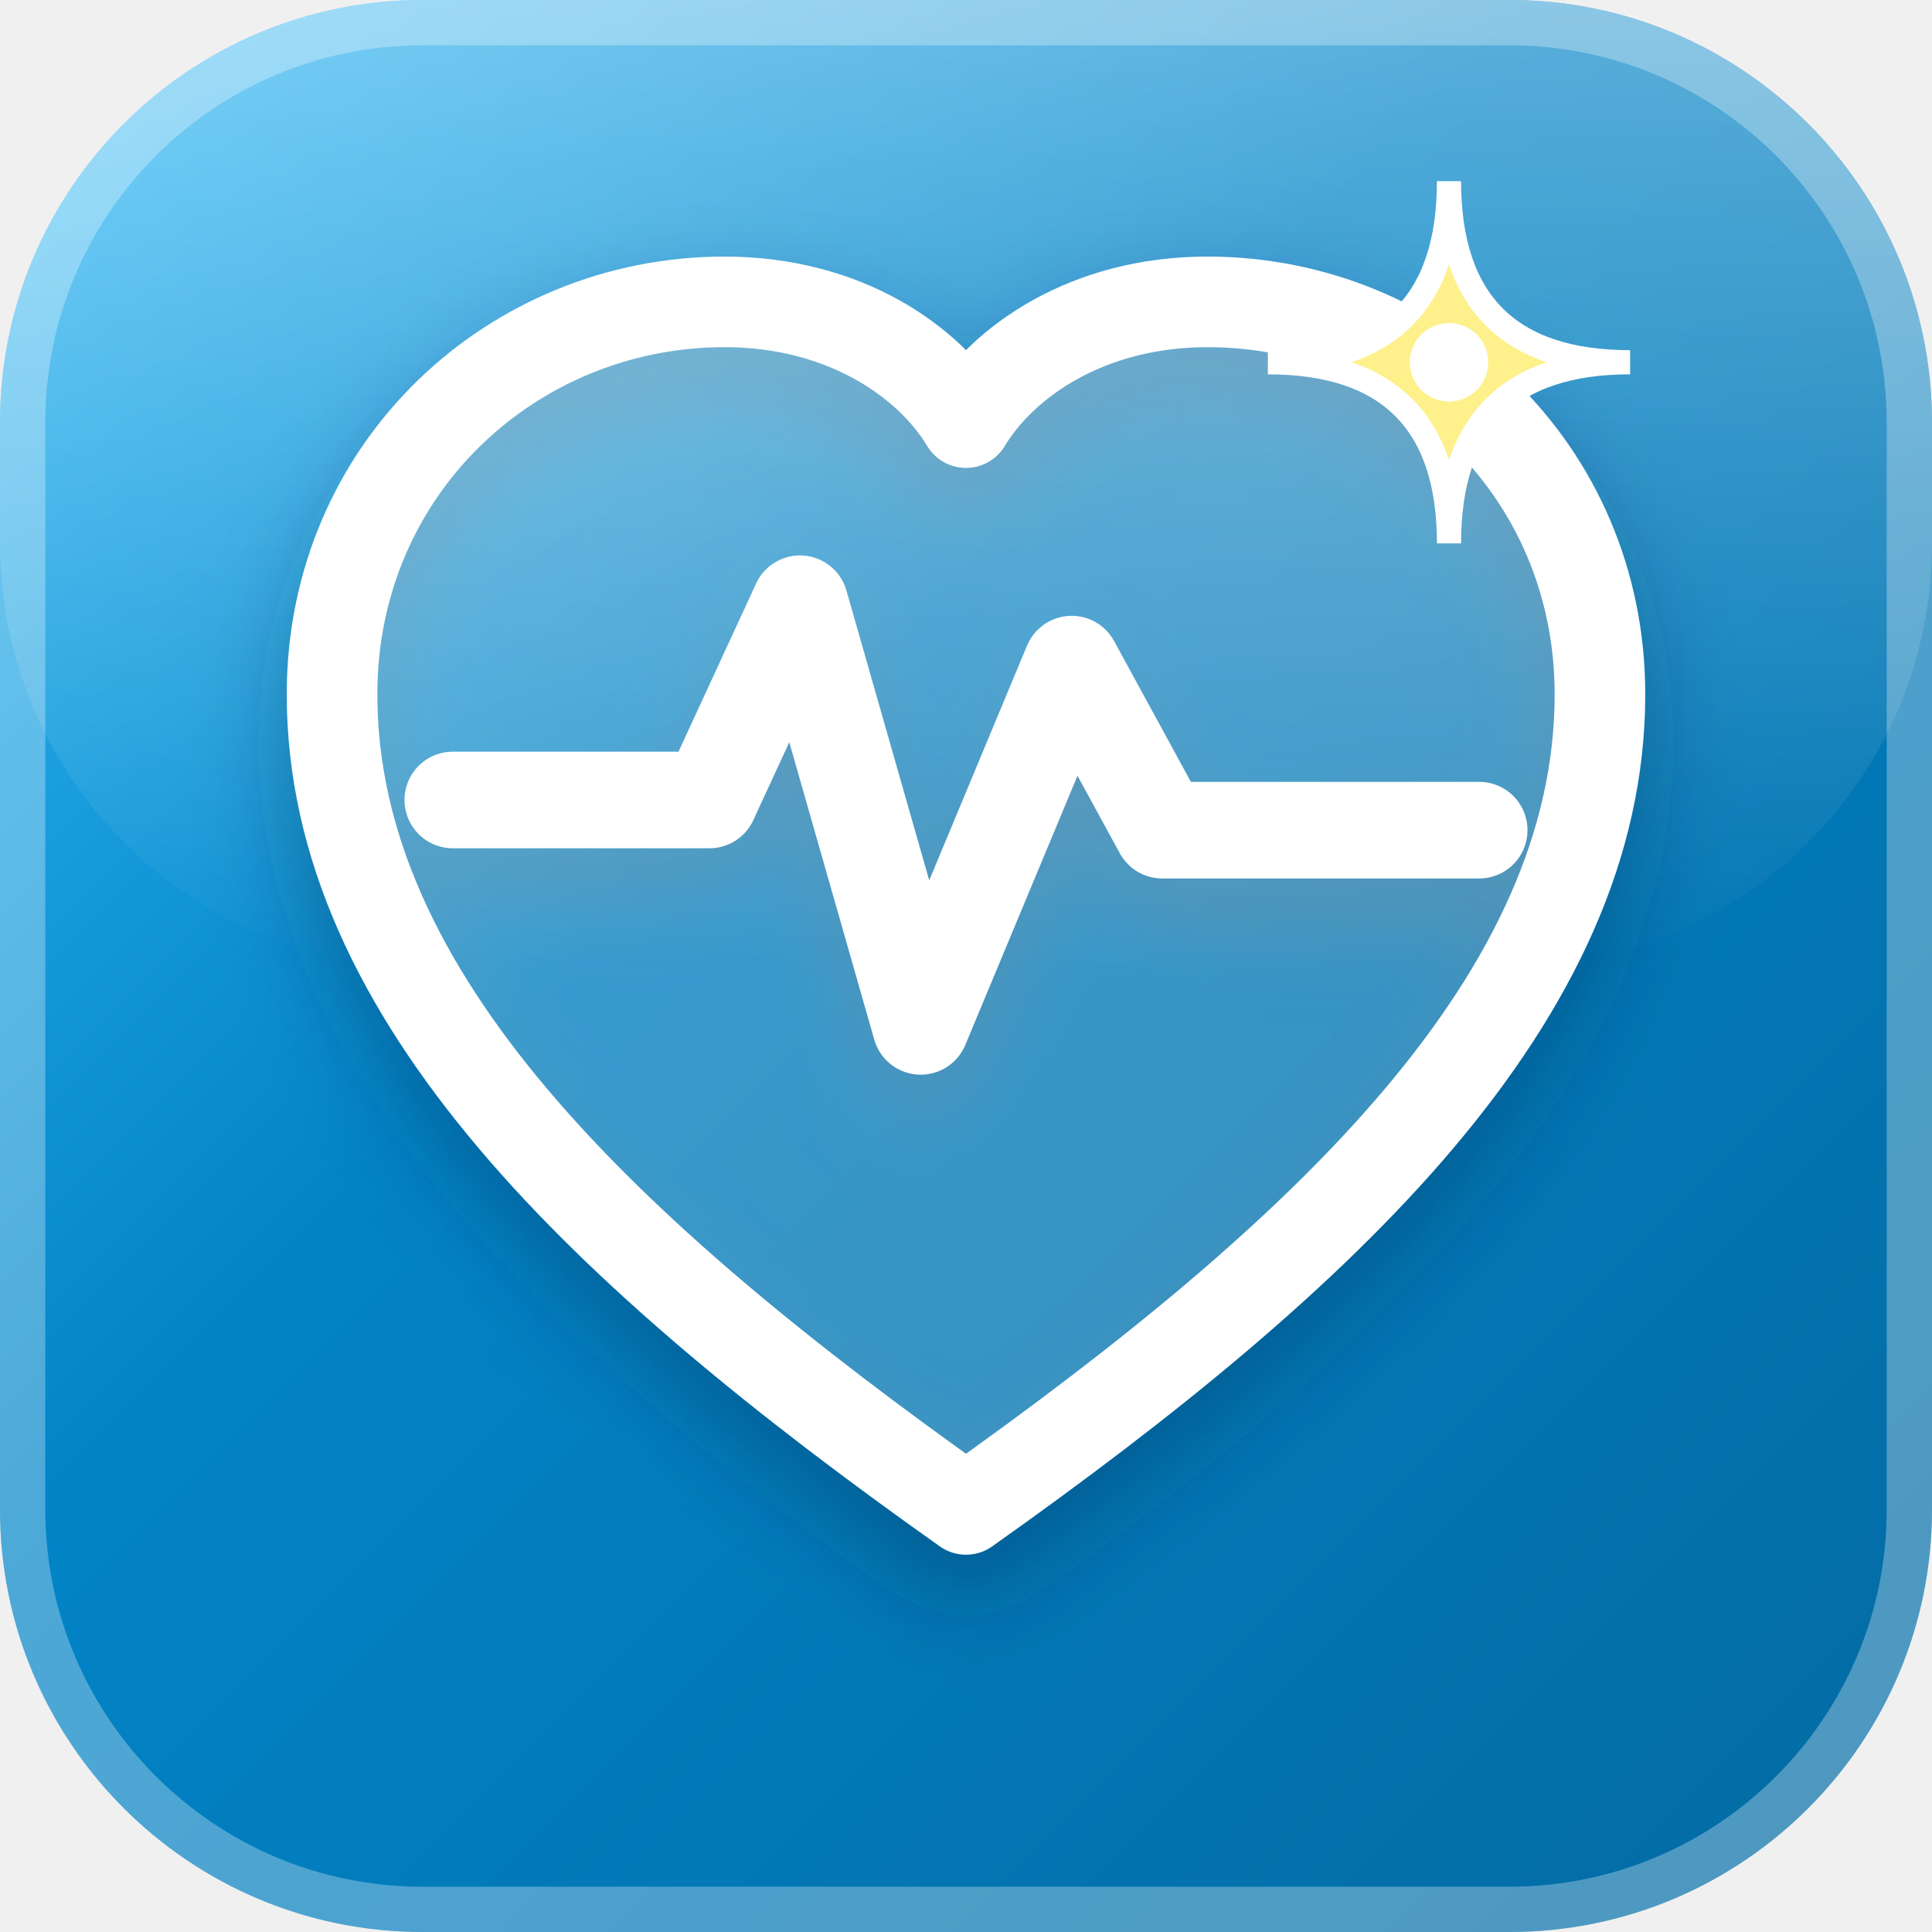
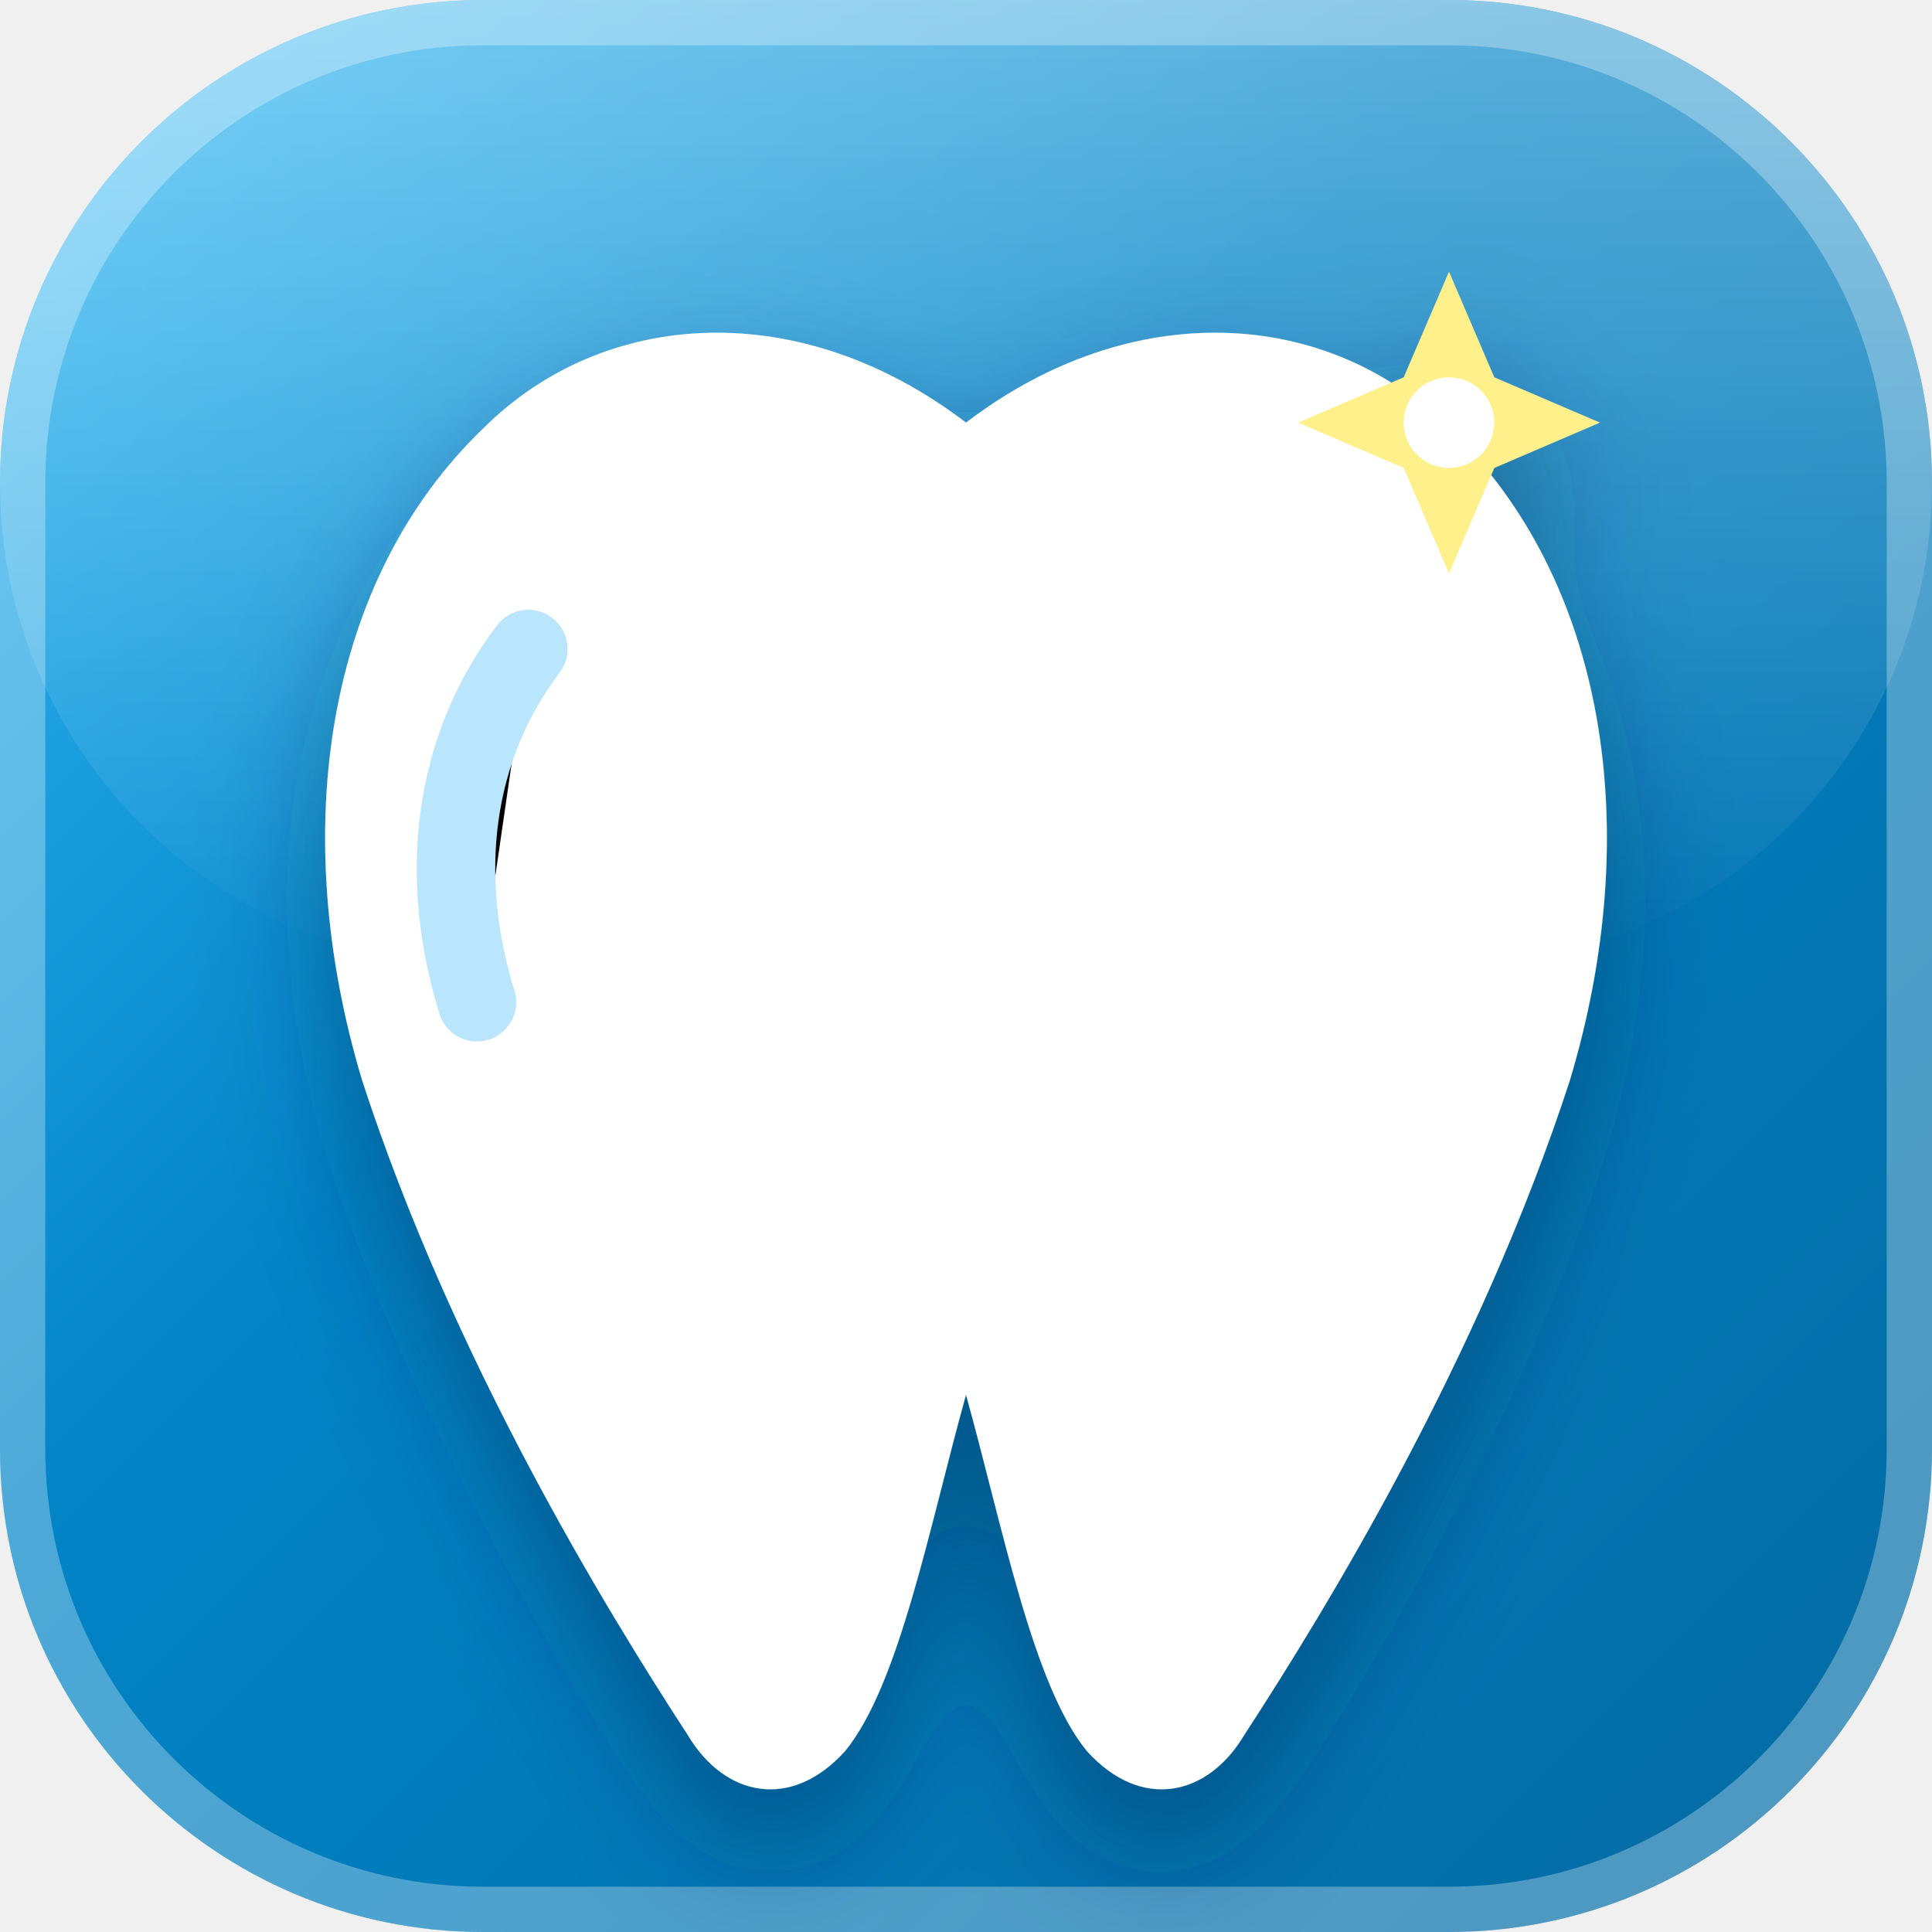
<svg xmlns="http://www.w3.org/2000/svg" viewBox="0 0 64 64" width="64" height="64">
  <defs>
    <linearGradient id="clinicGrad" x1="0%" y1="0%" x2="100%" y2="100%">
      <stop offset="0%" stop-color="#38bdf8" />
      <stop offset="40%" stop-color="#0284c7" />
      <stop offset="100%" stop-color="#0369a1" />
    </linearGradient>
    <linearGradient id="sheenGrad" x1="0%" y1="0%" x2="0%" y2="100%">
      <stop offset="0%" stop-color="#ffffff" stop-opacity="0.35" />
      <stop offset="100%" stop-color="#ffffff" stop-opacity="0" />
    </linearGradient>
    <filter id="subtleShadow" x="-20%" y="-20%" width="140%" height="140%">
-       <feDropShadow dx="0" dy="1.5" stdDeviation="1.5" flood-color="#032b49" flood-opacity="0.35" />
+       <feDropShadow dx="0" dy="2" stdDeviation="2" flood-color="#032b49" flood-opacity="0.4" />
    </filter>
  </defs>
-   <rect width="64" height="64" rx="14" fill="url(#clinicGrad)" />
-   <rect width="64" height="32" rx="14" fill="url(#sheenGrad)" />
-   <rect x="0.75" y="0.75" width="62.5" height="62.5" rx="13.25" fill="none" stroke="#ffffff" stroke-width="1.5" stroke-opacity="0.3" />
-   <g filter="url(#subtleShadow)" fill="none" stroke="#ffffff" stroke-linecap="round" stroke-linejoin="round">
-     <path d="M32 50 C20 41.5 11 33 11 23 C11 15.5 17 10 24 10 C28 10 30.8 12 32 14 C33.2 12 36 10 40 10 C47 10 53 15.5 53 23 C53 33 44 41.5 32 50 Z" fill="#ffffff" fill-opacity="0.18" stroke="#ffffff" stroke-width="3" />
-     <path d="M15 26.5 L23.5 26.5 L26.5 20 L30.5 34 L35.5 22 L38.5 27.5 L49 27.5" stroke="#ffffff" stroke-width="3.2" />
+   <rect width="64" height="64" rx="16" fill="url(#clinicGrad)" />
+   <rect width="64" height="32" rx="16" fill="url(#sheenGrad)" />
+   <rect x="0.75" y="0.75" width="62.5" height="62.5" rx="15.25" fill="none" stroke="#ffffff" stroke-width="1.5" stroke-opacity="0.3" />
+   <g filter="url(#subtleShadow)">
+     <path d="M32 14C26.5 9.8 20 10.2 16 14.2C10.8 19.2 9.5 27.5 12 35.8C15 45 20 53.2 22.8 57.5C24 59.5 26.2 60 28 58C29.8 55.8 30.8 50.5 32 46.2C33.2 50.5 34.2 55.8 36 58C37.8 60 40 59.5 41.2 57.5C44 53.2 49 45 52 35.8C54.5 27.5 53.2 19.2 48 14.2C44 10.2 37.5 9.8 32 14Z" fill="#ffffff" />
+     <path d="M17.5 21.5C15 24.8 14.5 29 15.8 33.2" stroke="#bae6fd" stroke-width="2.6" stroke-linecap="round" />
+     <path d="M48 9L49.5 12.5L53 14L49.5 15.5L48 19L46.5 15.5L43 14L46.5 12.5Z" fill="#fef08a" />
+     <circle cx="48" cy="14" r="1.5" fill="#ffffff" />
  </g>
-   <path d="M48 6 Q48 12 42 12 Q48 12 48 18 Q48 12 54 12 Q48 12 48 6 Z" fill="#fef08a" stroke="#ffffff" stroke-width="0.8" />
-   <circle cx="48" cy="12" r="1.3" fill="#ffffff" />
</svg>
